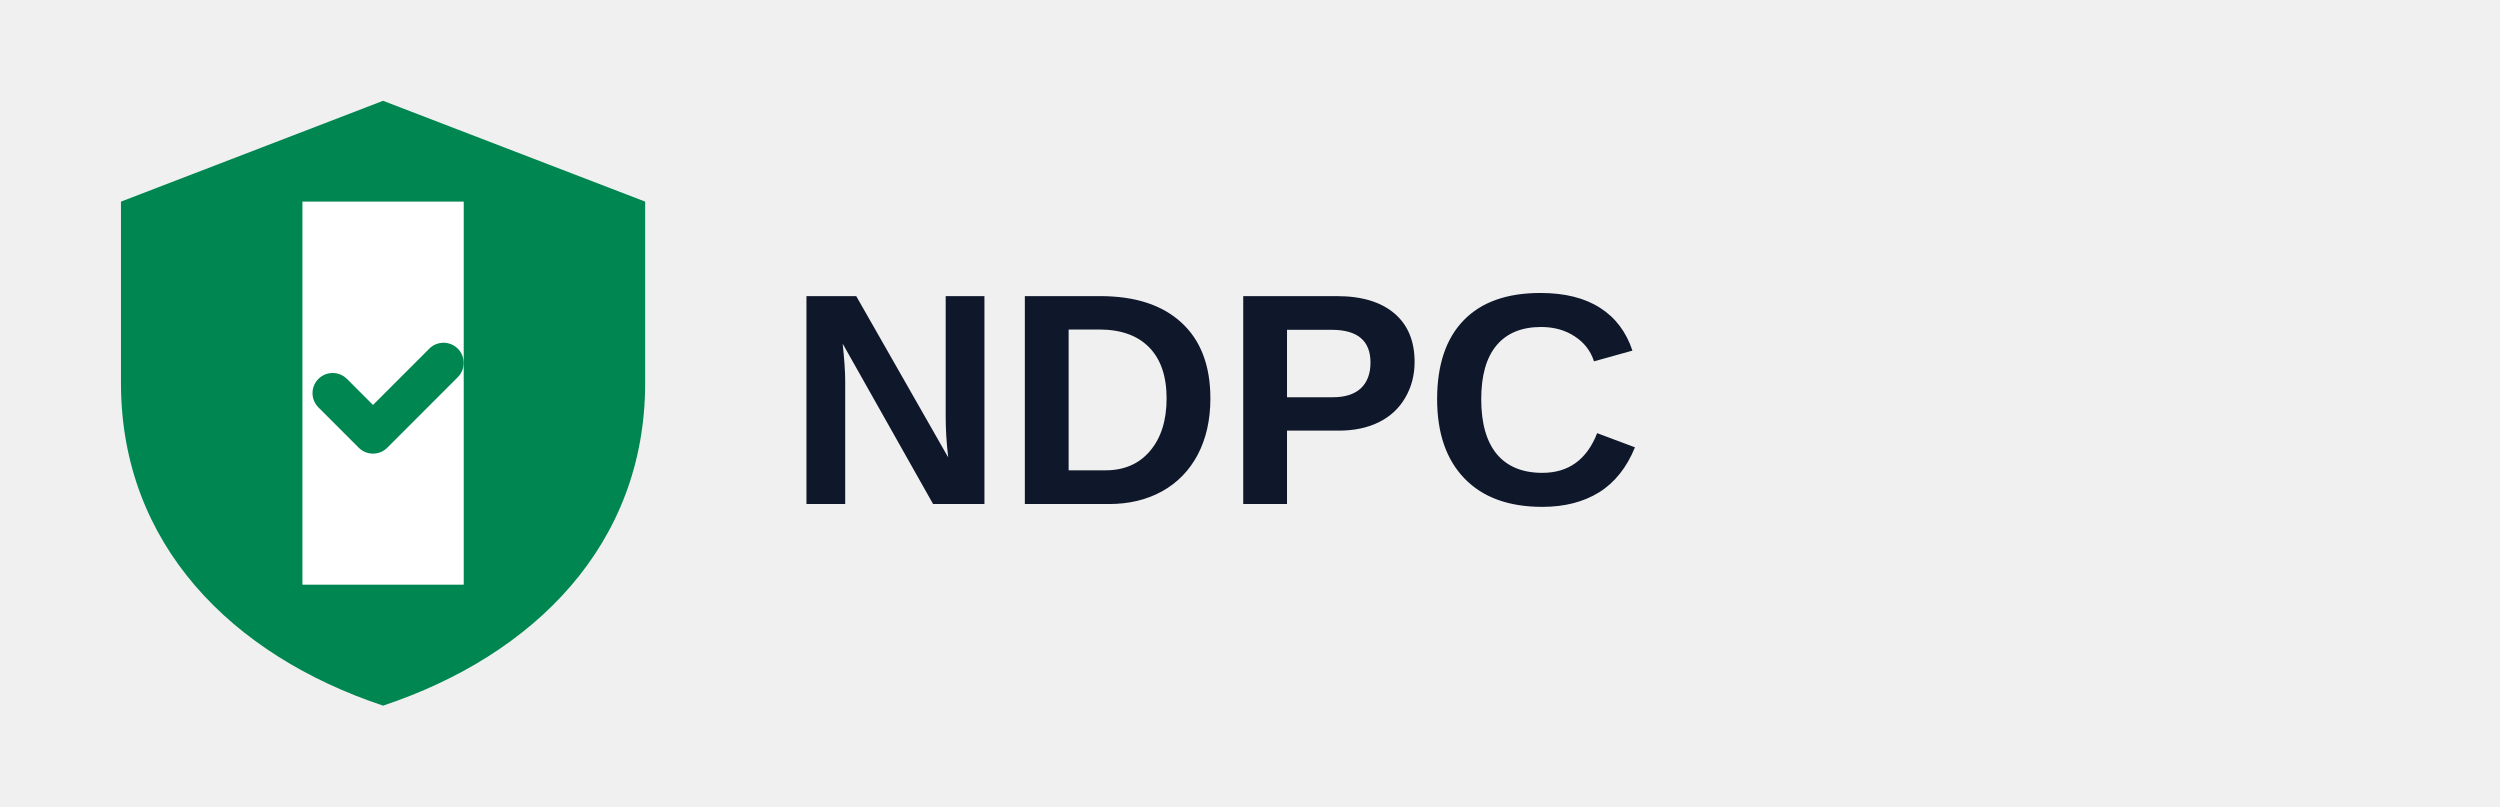
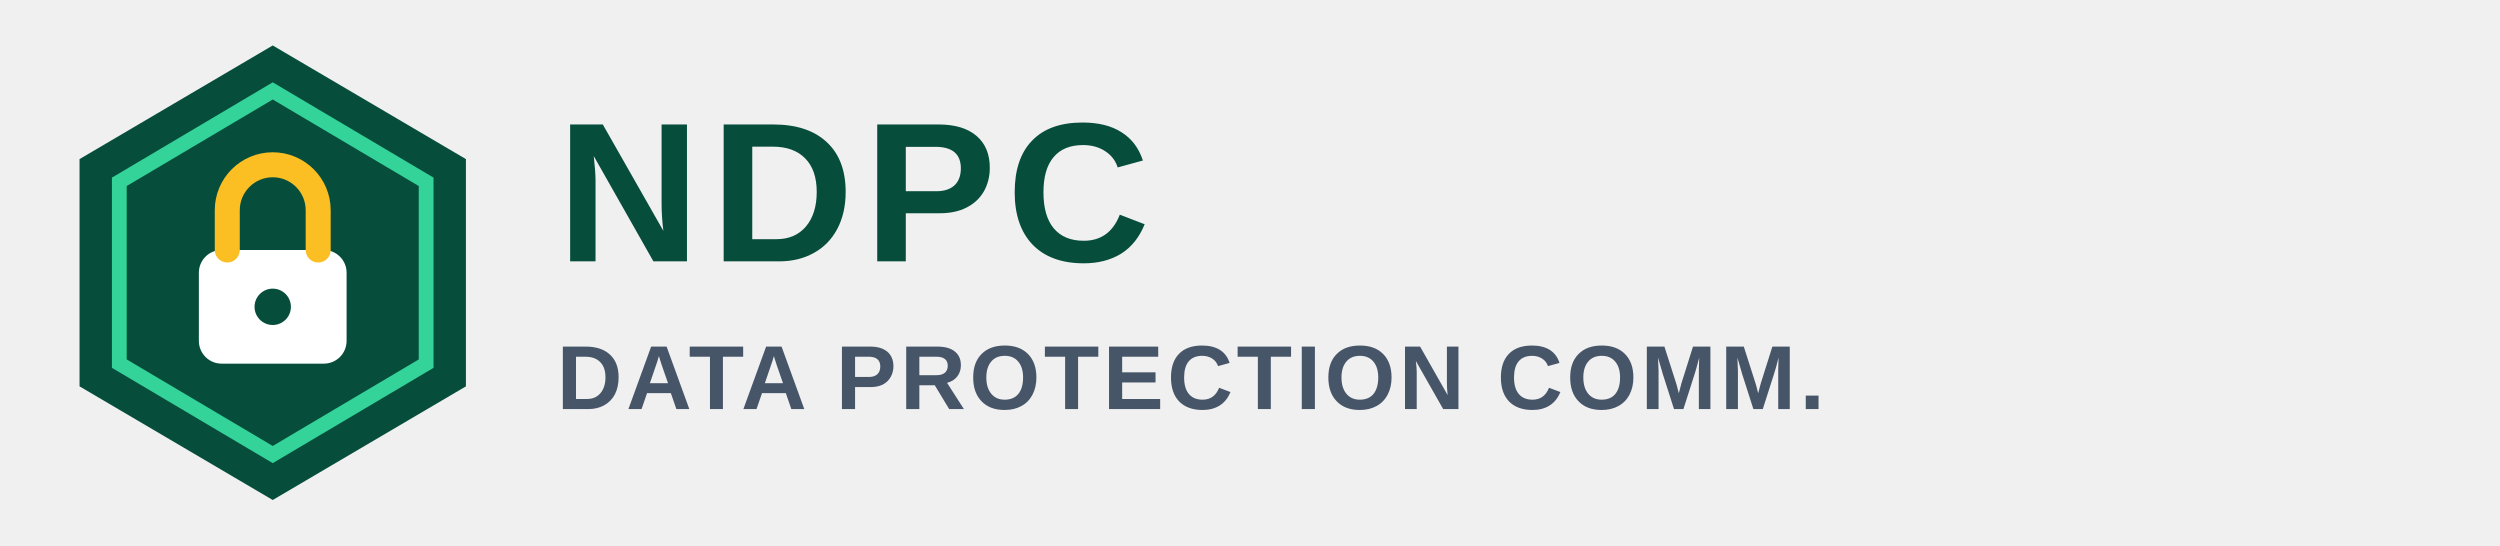
- <svg xmlns="http://www.w3.org/2000/svg" viewBox="0 0 124 40" width="124" height="40">
-   <path d="M19 5l13 5v9c0 8-5.5 13.5-13 16-7.5-2.5-13-8-13-16v-9l13-5z" fill="#008751" />
-   <rect x="15" y="10" width="8" height="19" fill="#ffffff" />
-   <path d="M16.5 19.5l2 2 3.5-3.5" fill="none" stroke="#008751" stroke-width="2" stroke-linecap="round" stroke-linejoin="round" />
-   <text x="39" y="25" font-family="Arial,Helvetica,sans-serif" font-weight="800" font-size="15" fill="#0f172a">NDPC</text>
+ <svg xmlns="http://www.w3.org/2000/svg" viewBox="0 0 220 48" width="220" height="48">
+   <polygon points="24,4 41,14 41,34 24,44 7,34 7,14" fill="#064E3B" />
+   <polygon points="24,8 37.5,16 37.5,32 24,40 10.5,32 10.5,16" fill="none" stroke="#34D399" stroke-width="1.3" />
+   <rect x="17.5" y="22" width="13" height="10" rx="2" fill="#FFFFFF" />
+   <path d="M20 22v-3.5a4 4 0 0 1 8 0V22" fill="none" stroke="#FBBF24" stroke-width="2.2" stroke-linecap="round" />
+   <circle cx="24" cy="27" r="1.6" fill="#064E3B" />
+   <text x="49" y="23" font-family="'Space Grotesk', 'Segoe UI', Arial, sans-serif" font-size="17.5" font-weight="800" letter-spacing="0.05em" fill="#064E3B">NDPC</text>
+   <text x="49" y="36" font-family="'Plus Jakarta Sans', 'Segoe UI', Arial, sans-serif" font-size="8" font-weight="700" letter-spacing="0.04em" fill="#475569">DATA PROTECTION COMM.</text>
</svg>
